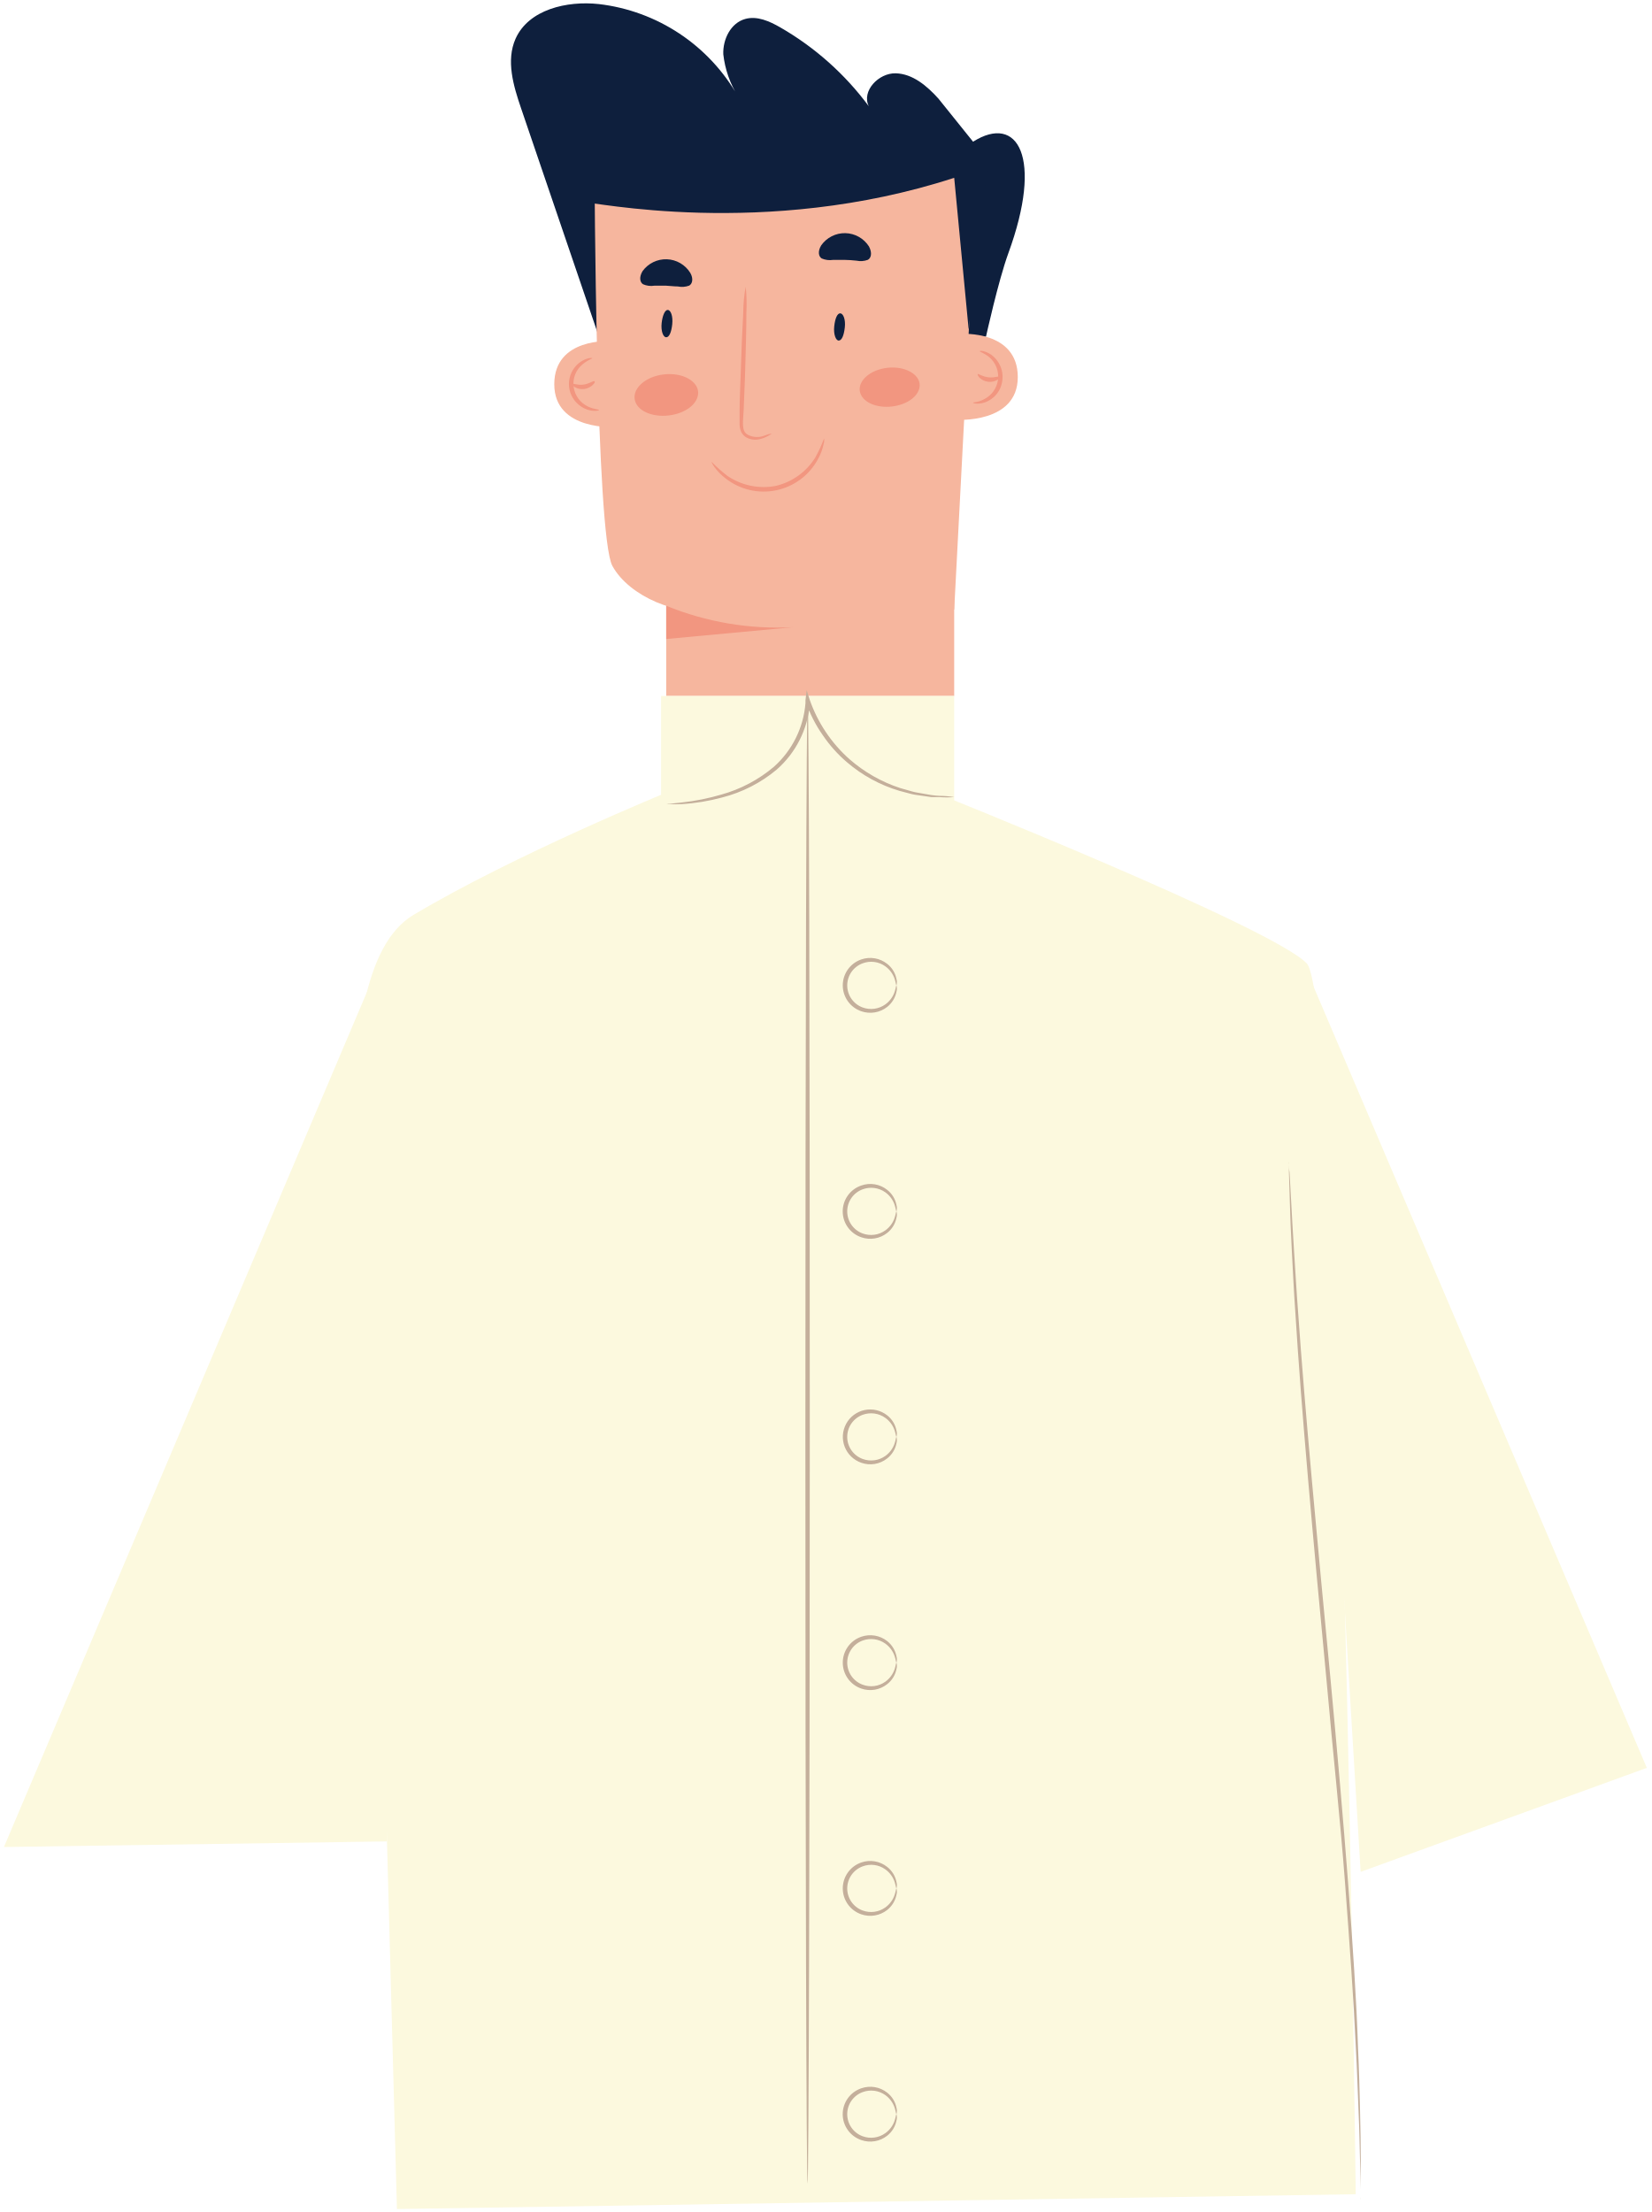
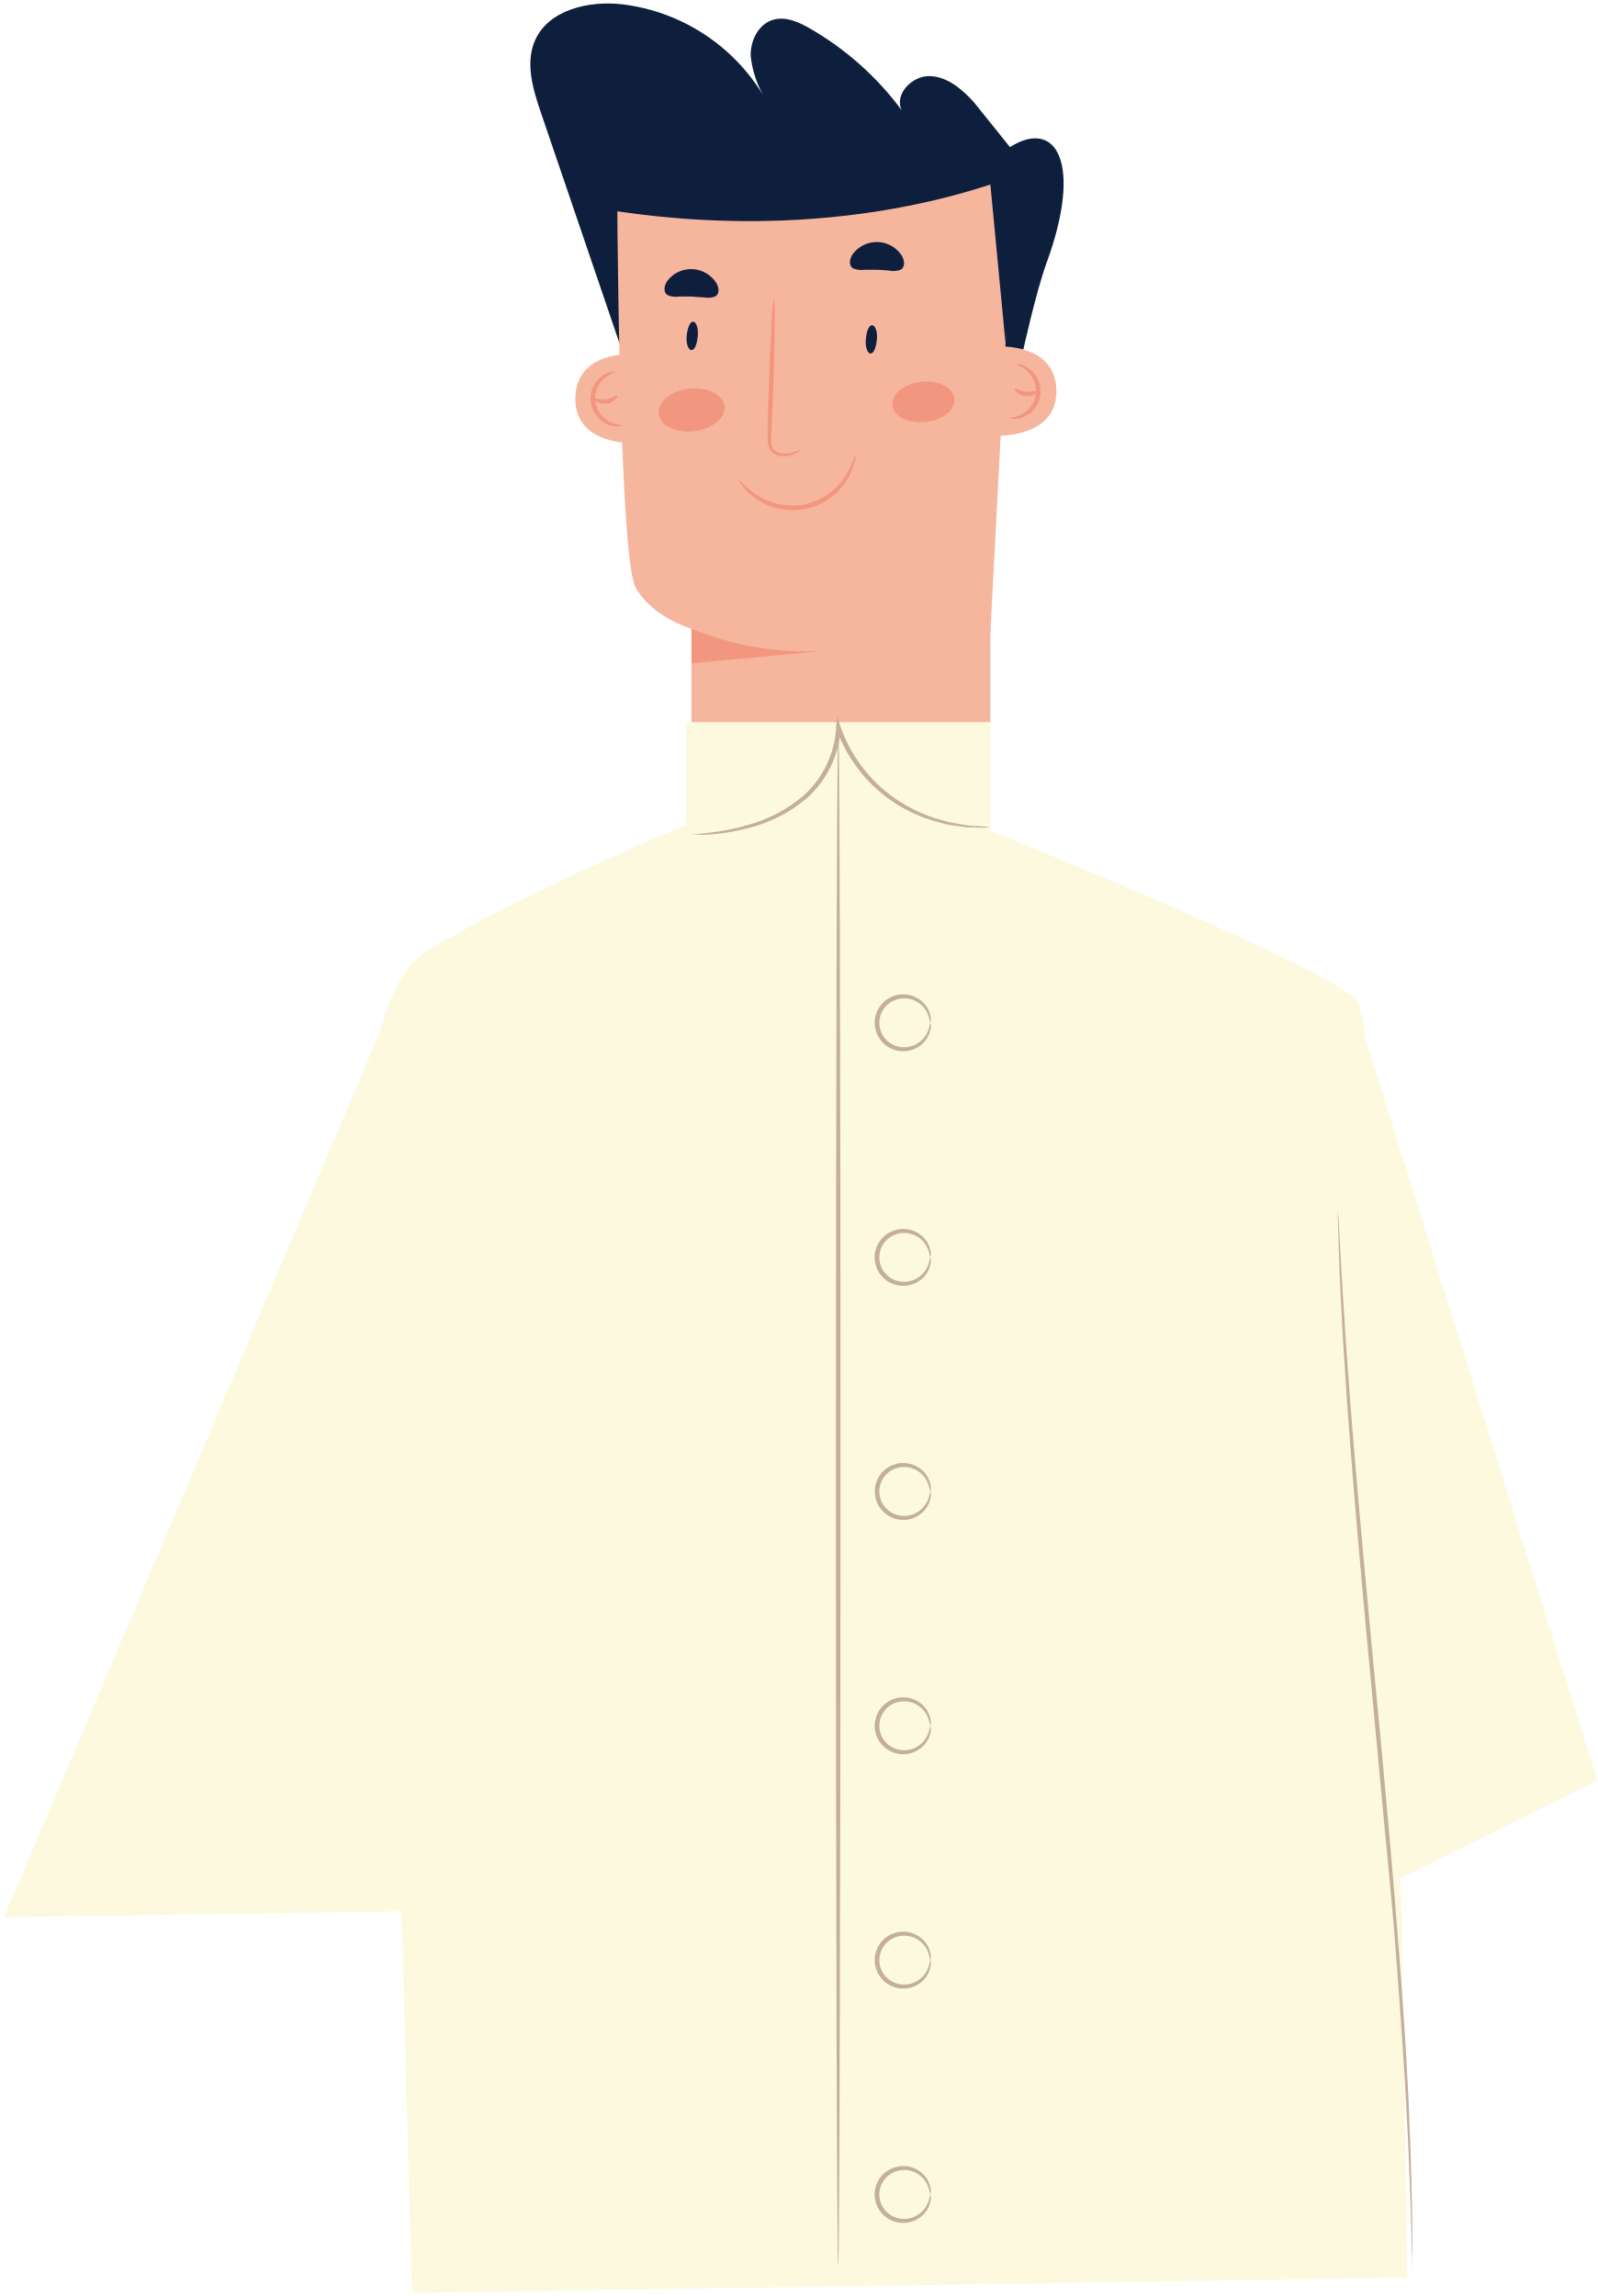
- <svg xmlns="http://www.w3.org/2000/svg" width="368" height="493" viewBox="0 0 368 493" fill="none">
-   <path d="M86.991 208.823L0.877 411.653L86.237 410.409L88.611 221.505" fill="#FCF9DE" />
-   <path d="M133.478 75.054L116.142 24.177C114.427 19.146 112.732 13.512 114.899 8.631C117.819 2.112 126.318 0.133 133.459 0.906C139.89 1.657 146.052 3.916 151.444 7.498C156.837 11.08 161.308 15.884 164.494 21.52C162.699 18.668 161.572 15.447 161.197 12.099C161.065 8.763 162.855 5.108 166.096 4.222C168.734 3.487 171.504 4.731 173.897 6.106C181.614 10.545 188.331 16.53 193.626 23.687C191.949 20.295 195.812 16.244 199.618 16.338C203.425 16.433 206.628 19.184 209.153 21.991L216.86 31.583C226.828 25.289 232.556 35.05 224.718 56.456C222.475 62.618 219.743 75.035 219.743 75.035H133.478" fill="#0E1F3D" />
-   <path d="M212.659 135.862C212.659 135.862 167.153 134.128 159.22 135.862C151.287 137.595 140.188 132.941 136.476 126.12C132.764 119.298 132.5 37.726 132.5 37.726L217.917 35.351L212.659 135.862Z" fill="#F6B69E" />
+ <svg xmlns="http://www.w3.org/2000/svg" width="343" height="493" viewBox="0 0 343 493" fill="none">
+   <path d="M86.99 208.823L0.876 411.653L86.237 410.409L88.611 221.505" fill="#FCF9DE" />
+   <path d="M133.478 75.054L116.142 24.177C114.427 19.146 112.731 13.512 114.898 8.631C117.819 2.112 126.317 0.133 133.459 0.906C139.889 1.657 146.051 3.916 151.444 7.498C156.837 11.08 161.308 15.884 164.494 21.52C162.699 18.668 161.572 15.447 161.196 12.099C161.065 8.763 162.855 5.108 166.096 4.222C168.734 3.487 171.504 4.731 173.897 6.106C181.614 10.545 188.331 16.53 193.626 23.687C191.949 20.295 195.812 16.244 199.618 16.338C203.424 16.433 206.628 19.184 209.153 21.991L216.86 31.583C226.828 25.289 232.556 35.05 224.717 56.456C222.475 62.618 219.743 75.035 219.743 75.035H133.478" fill="#0E1F3D" />
+   <path d="M212.659 135.862C212.659 135.862 167.152 134.128 159.219 135.862C151.286 137.595 140.188 132.941 136.475 126.12C132.763 119.298 132.5 37.726 132.5 37.726L217.916 35.351L212.659 135.862Z" fill="#F6B69E" />
  <path d="M148.476 109.651V155.12H212.657V97.101L148.476 109.651Z" fill="#F6B69E" />
-   <path d="M212.658 155.12H147.328V184.459H212.658V155.12Z" fill="#FCF9DE" />
-   <path d="M88.461 492.34L83.072 293.166C83.072 293.166 69.636 217.378 92.098 203.943C114.559 190.507 149.118 176.394 149.118 176.394H207.72C207.72 176.394 283.32 206.543 291.215 214.702C299.111 222.861 302.145 489.042 302.145 489.042L88.461 492.34Z" fill="#FCF9DE" />
-   <path d="M183.657 97.704C183.719 98.14 183.681 98.585 183.544 99.004C183.301 100.181 182.875 101.313 182.281 102.358C181.33 104.117 180.007 105.647 178.403 106.842C176.799 108.036 174.954 108.866 172.996 109.273C171.039 109.681 169.015 109.656 167.068 109.2C165.121 108.744 163.297 107.869 161.723 106.636C160.769 105.913 159.925 105.057 159.217 104.092C158.727 103.395 158.539 102.961 158.595 102.942C159.694 104.067 160.872 105.112 162.119 106.07C165.248 108.191 169.086 108.997 172.803 108.313C174.626 107.899 176.349 107.128 177.873 106.044C179.396 104.961 180.689 103.586 181.678 102C182.452 100.623 183.113 99.186 183.657 97.704Z" fill="#F29680" />
-   <path d="M186.919 75.902C186.278 75.902 185.732 74.527 185.92 72.737C186.109 70.946 186.617 69.797 187.277 69.835C187.937 69.872 188.483 71.21 188.276 73C188.068 74.79 187.597 75.902 186.919 75.902Z" fill="#0E1F3D" />
-   <path d="M193.419 57.907C192.606 58.21 191.723 58.276 190.875 58.095C189.97 58.001 188.991 57.925 188.274 57.925C187.558 57.925 186.56 57.925 185.655 57.925C184.8 58.056 183.926 57.945 183.13 57.605C182.452 57.191 182.188 56.06 183.017 54.684C183.623 53.823 184.431 53.124 185.371 52.65C186.311 52.175 187.353 51.94 188.406 51.964C189.458 51.988 190.489 52.271 191.406 52.789C192.323 53.306 193.098 54.041 193.664 54.929C194.436 56.399 194.135 57.511 193.419 57.907Z" fill="#0E1F3D" />
-   <path d="M148.46 75.167C147.819 75.167 147.254 73.792 147.461 71.983C147.631 70.456 148.14 69.062 148.818 69.081C149.496 69.1 150.005 70.456 149.817 72.265C149.628 74.074 149.12 75.205 148.46 75.167Z" fill="#0E1F3D" />
-   <path d="M153.602 63.654C152.789 63.956 151.907 64.021 151.058 63.843C150.154 63.843 149.174 63.692 148.458 63.673C147.742 63.654 146.743 63.673 145.839 63.673C144.984 63.813 144.107 63.702 143.314 63.352C142.635 62.938 142.372 61.807 143.201 60.432C143.818 59.578 144.637 58.89 145.584 58.428C146.531 57.966 147.577 57.745 148.63 57.785C149.683 57.824 150.71 58.122 151.62 58.653C152.53 59.183 153.295 59.93 153.847 60.828C154.601 62.147 154.281 63.277 153.602 63.654Z" fill="#0E1F3D" />
-   <path d="M213.072 93.558C213.072 93.558 226.828 94.519 226.828 84.043C226.828 73.566 214.24 74.414 214.24 74.414L213.072 93.558Z" fill="#F6B69E" />
-   <path d="M216.86 89.752C216.86 89.601 217.859 89.752 219.234 89.017C220.088 88.611 220.826 87.998 221.382 87.234C221.937 86.469 222.292 85.577 222.414 84.64C222.536 83.703 222.421 82.75 222.079 81.869C221.738 80.987 221.181 80.206 220.459 79.595C219.291 78.634 218.311 78.427 218.349 78.276C218.386 78.126 219.442 78.107 220.874 79.03C221.667 79.598 222.314 80.347 222.758 81.216C223.333 82.315 223.551 83.567 223.38 84.796C223.255 85.909 222.814 86.964 222.11 87.835C221.405 88.707 220.466 89.359 219.404 89.714C217.915 90.185 216.822 89.865 216.86 89.752Z" fill="#F29680" />
-   <path d="M222.852 83.948C222.852 84.061 222.852 84.363 222.267 84.664C221.637 85.036 220.9 85.182 220.176 85.079C219.467 84.986 218.807 84.669 218.291 84.174C217.915 83.779 217.82 83.421 217.915 83.345C218.009 83.27 219.007 83.967 220.364 84.099C221.721 84.231 222.682 83.741 222.852 83.948Z" fill="#F29680" />
+   <path d="M212.657 155.12H147.328V184.459H212.657V155.12Z" fill="#FCF9DE" />
+   <path d="M88.461 492.34L83.072 293.166C83.072 293.166 69.636 217.378 92.097 203.943C114.559 190.507 149.117 176.394 149.117 176.394H207.72C207.72 176.394 283.32 206.543 291.215 214.702C299.111 222.861 302.144 489.042 302.144 489.042L88.461 492.34Z" fill="#FCF9DE" />
+   <path d="M183.657 97.704C183.719 98.14 183.68 98.585 183.544 99.004C183.301 100.181 182.875 101.313 182.281 102.358C181.33 104.117 180.006 105.647 178.403 106.842C176.799 108.036 174.954 108.866 172.996 109.273C171.038 109.681 169.015 109.656 167.068 109.2C165.121 108.744 163.297 107.869 161.723 106.636C160.769 105.913 159.925 105.057 159.217 104.092C158.727 103.395 158.539 102.961 158.595 102.942C159.694 104.067 160.872 105.112 162.119 106.07C165.248 108.191 169.085 108.997 172.803 108.313C174.626 107.899 176.349 107.128 177.872 106.044C179.396 104.961 180.689 103.586 181.678 102C182.451 100.623 183.113 99.186 183.657 97.704Z" fill="#F29680" />
+   <path d="M186.919 75.902C186.278 75.902 185.732 74.527 185.92 72.737C186.108 70.946 186.617 69.797 187.277 69.835C187.936 69.872 188.483 71.21 188.275 73C188.068 74.79 187.597 75.902 186.919 75.902Z" fill="#0E1F3D" />
+   <path d="M193.418 57.907C192.606 58.21 191.723 58.276 190.875 58.095C189.97 58.001 188.99 57.925 188.274 57.925C187.558 57.925 186.559 57.925 185.655 57.925C184.8 58.056 183.925 57.945 183.13 57.605C182.452 57.191 182.188 56.06 183.017 54.684C183.622 53.823 184.431 53.124 185.371 52.65C186.311 52.175 187.353 51.94 188.406 51.964C189.458 51.988 190.489 52.271 191.406 52.789C192.323 53.306 193.098 54.041 193.663 54.929C194.436 56.399 194.135 57.511 193.418 57.907Z" fill="#0E1F3D" />
+   <path d="M148.46 75.167C147.819 75.167 147.254 73.792 147.461 71.983C147.631 70.456 148.139 69.062 148.818 69.081C149.496 69.1 150.005 70.456 149.816 72.265C149.628 74.074 149.119 75.205 148.46 75.167Z" fill="#0E1F3D" />
+   <path d="M153.602 63.654C152.789 63.956 151.907 64.021 151.058 63.843C150.154 63.843 149.174 63.692 148.458 63.673C147.742 63.654 146.743 63.673 145.839 63.673C144.984 63.813 144.106 63.702 143.314 63.352C142.635 62.938 142.371 61.807 143.201 60.432C143.818 59.578 144.636 58.89 145.583 58.428C146.53 57.966 147.577 57.745 148.63 57.785C149.682 57.824 150.709 58.122 151.619 58.653C152.529 59.183 153.295 59.93 153.847 60.828C154.601 62.147 154.28 63.277 153.602 63.654Z" fill="#0E1F3D" />
+   <path d="M213.072 93.558C213.072 93.558 226.827 94.519 226.827 84.043C226.827 73.566 214.24 74.414 214.24 74.414L213.072 93.558Z" fill="#F6B69E" />
+   <path d="M216.86 89.752C216.86 89.601 217.859 89.752 219.234 89.017C220.088 88.611 220.826 87.998 221.381 87.234C221.937 86.469 222.292 85.577 222.414 84.64C222.536 83.703 222.42 82.75 222.079 81.869C221.737 80.987 221.18 80.206 220.459 79.595C219.291 78.634 218.311 78.427 218.348 78.276C218.386 78.126 219.441 78.107 220.873 79.03C221.667 79.598 222.313 80.347 222.758 81.216C223.333 82.315 223.551 83.567 223.38 84.796C223.254 85.909 222.814 86.964 222.109 87.835C221.405 88.707 220.466 89.359 219.404 89.714C217.915 90.185 216.822 89.865 216.86 89.752Z" fill="#F29680" />
+   <path d="M222.851 83.948C222.851 84.061 222.851 84.363 222.267 84.664C221.637 85.036 220.9 85.182 220.176 85.079C219.467 84.986 218.807 84.669 218.291 84.174C217.914 83.779 217.82 83.421 217.914 83.345C218.009 83.27 219.007 83.967 220.364 84.099C221.721 84.231 222.682 83.741 222.851 83.948Z" fill="#F29680" />
  <path d="M137.266 95.179C137.266 95.179 123.529 96.14 123.529 85.644C123.529 75.148 136.116 76.034 136.116 76.034L137.266 95.179Z" fill="#F6B69E" />
-   <path d="M133.498 91.373C133.498 91.486 132.462 91.806 130.841 91.278C129.904 90.948 129.062 90.392 128.391 89.658C127.801 89.021 127.356 88.264 127.087 87.439C126.819 86.614 126.732 85.74 126.834 84.878C126.937 84.016 127.225 83.186 127.679 82.447C128.133 81.707 128.743 81.075 129.466 80.594C130.898 79.671 131.991 79.727 131.991 79.84C131.991 79.954 131.048 80.198 129.88 81.159C129.132 81.757 128.551 82.537 128.194 83.426C127.838 84.314 127.717 85.28 127.845 86.228C127.97 87.18 128.334 88.083 128.905 88.855C129.475 89.626 130.232 90.24 131.105 90.638C132.48 91.26 133.498 91.222 133.498 91.373Z" fill="#F29680" />
-   <path d="M127.469 85.569C127.638 85.362 128.693 85.908 130.031 85.719C131.369 85.531 132.274 84.796 132.481 84.966C132.688 85.135 132.481 85.399 132.104 85.795C131.584 86.283 130.926 86.599 130.22 86.699C129.49 86.795 128.749 86.65 128.109 86.285C127.6 85.983 127.469 85.663 127.469 85.569Z" fill="#F29680" />
-   <path d="M303.258 490.305C303.233 490.105 303.233 489.902 303.258 489.702V487.95C303.258 486.329 303.163 484.068 303.088 481.185C303.013 478.302 302.956 474.665 302.768 470.501C302.579 466.336 302.466 461.588 302.165 456.349C301.694 445.872 300.789 433.417 299.753 419.567C298.716 405.717 297.058 390.586 295.645 374.607C292.611 342.724 289.992 313.818 288.71 292.864C288.334 287.626 288.126 282.877 287.9 278.713C287.674 274.549 287.542 270.968 287.467 268.029C287.391 265.089 287.316 262.885 287.26 261.283V259.512C287.26 259.116 287.26 258.909 287.26 258.909C287.292 259.108 287.292 259.312 287.26 259.512C287.26 259.964 287.26 260.548 287.391 261.264C287.486 262.885 287.599 265.146 287.768 268.01C287.938 270.874 288.108 274.53 288.39 278.694C288.673 282.859 288.918 287.588 289.332 292.827C290.783 313.762 293.497 342.63 296.549 374.513C298.038 390.473 299.376 405.661 300.431 419.511C301.486 433.36 302.315 445.891 302.655 456.312C302.899 461.569 303.013 466.317 303.107 470.482C303.201 474.646 303.276 478.245 303.258 481.185C303.239 484.124 303.258 486.329 303.258 487.95V489.702C303.276 490.098 303.258 490.305 303.258 490.305Z" fill="#C4AF9B" />
-   <path d="M291.064 215.946L367.022 394.015L303.237 417.193L291.064 215.946Z" fill="#FCF9DE" />
-   <path d="M179.982 486.687C179.718 486.687 179.492 412.67 179.492 321.393C179.492 230.116 179.718 156.099 180.001 156.099C180.283 156.099 180.491 230.097 180.472 321.393C180.453 412.689 180.227 486.687 179.982 486.687Z" fill="#C4AF9B" />
-   <path d="M199.789 219.62C199.694 219.62 199.676 219.112 199.412 218.264C199.042 217.093 198.301 216.074 197.301 215.362C196.579 214.844 195.74 214.513 194.859 214.398C193.978 214.283 193.082 214.387 192.251 214.702C191.244 215.072 190.375 215.741 189.76 216.621C189.146 217.501 188.817 218.548 188.817 219.62C188.817 220.693 189.146 221.74 189.76 222.62C190.375 223.499 191.244 224.169 192.251 224.538C193.085 224.846 193.98 224.945 194.861 224.826C195.741 224.708 196.579 224.376 197.301 223.86C198.301 223.148 199.042 222.129 199.412 220.958C199.676 220.129 199.694 219.601 199.789 219.62C199.925 220.088 199.925 220.585 199.789 221.052C199.516 222.386 198.782 223.58 197.716 224.425C196.912 225.055 195.963 225.473 194.955 225.641C193.948 225.809 192.915 225.721 191.95 225.386C190.746 224.974 189.701 224.195 188.961 223.16C188.222 222.124 187.824 220.884 187.824 219.611C187.824 218.338 188.222 217.098 188.961 216.062C189.701 215.027 190.746 214.248 191.95 213.835C192.916 213.5 193.951 213.413 194.959 213.585C195.967 213.756 196.915 214.179 197.716 214.815C198.787 215.648 199.523 216.839 199.789 218.169C199.922 218.644 199.922 219.146 199.789 219.62Z" fill="#C4AF9B" />
-   <path d="M199.787 269.989C199.693 269.989 199.674 269.48 199.41 268.632C199.04 267.461 198.3 266.442 197.3 265.73C196.575 265.217 195.737 264.888 194.856 264.774C193.976 264.659 193.081 264.761 192.25 265.071C191.242 265.44 190.373 266.11 189.759 266.989C189.144 267.869 188.815 268.916 188.815 269.989C188.815 271.061 189.144 272.108 189.759 272.988C190.373 273.868 191.242 274.537 192.25 274.907C193.083 275.214 193.979 275.313 194.859 275.195C195.739 275.076 196.577 274.745 197.3 274.228C198.3 273.516 199.04 272.497 199.41 271.327C199.674 270.497 199.693 269.989 199.787 269.989C199.922 270.456 199.922 270.953 199.787 271.421C199.525 272.758 198.789 273.956 197.714 274.794C196.912 275.426 195.963 275.846 194.955 276.014C193.947 276.182 192.912 276.093 191.948 275.755C190.742 275.347 189.694 274.572 188.952 273.537C188.21 272.503 187.81 271.262 187.81 269.989C187.81 268.716 188.21 267.474 188.952 266.44C189.694 265.406 190.742 264.63 191.948 264.223C192.912 263.879 193.947 263.787 194.956 263.955C195.965 264.123 196.914 264.546 197.714 265.184C198.785 266.017 199.521 267.207 199.787 268.538C199.923 269.012 199.923 269.515 199.787 269.989Z" fill="#C4AF9B" />
-   <path d="M199.787 320.244C199.693 320.244 199.674 319.735 199.411 318.906C199.041 317.735 198.3 316.717 197.3 316.004C196.578 315.488 195.74 315.156 194.859 315.038C193.979 314.92 193.083 315.018 192.25 315.326C191.243 315.695 190.373 316.365 189.759 317.244C189.145 318.124 188.815 319.171 188.815 320.244C188.815 321.317 189.145 322.364 189.759 323.243C190.373 324.123 191.243 324.793 192.25 325.162C193.082 325.472 193.977 325.574 194.857 325.459C195.737 325.344 196.576 325.016 197.3 324.502C198.3 323.79 199.041 322.771 199.411 321.601C199.674 320.753 199.693 320.244 199.787 320.244C199.923 320.718 199.923 321.221 199.787 321.695C199.522 323.025 198.786 324.216 197.715 325.049C196.915 325.686 195.965 326.109 194.956 326.277C193.947 326.446 192.912 326.354 191.949 326.01C191.11 325.72 190.344 325.251 189.706 324.635C189.067 324.019 188.57 323.271 188.249 322.444C187.929 321.616 187.793 320.729 187.851 319.843C187.908 318.957 188.158 318.095 188.583 317.316C189.008 316.537 189.598 315.86 190.311 315.332C191.024 314.804 191.844 314.438 192.713 314.259C193.583 314.081 194.481 314.094 195.344 314.297C196.208 314.501 197.017 314.891 197.715 315.439C198.79 316.276 199.526 317.474 199.787 318.812C199.923 319.28 199.923 319.776 199.787 320.244Z" fill="#C4AF9B" />
-   <path d="M199.789 370.555C199.694 370.555 199.676 370.047 199.412 369.218C199.042 368.047 198.301 367.028 197.301 366.316C196.579 365.799 195.741 365.468 194.861 365.349C193.98 365.231 193.085 365.33 192.251 365.637C191.244 366.007 190.375 366.677 189.76 367.556C189.146 368.436 188.817 369.483 188.817 370.555C188.817 371.628 189.146 372.675 189.76 373.555C190.375 374.434 191.244 375.104 192.251 375.474C193.082 375.789 193.978 375.893 194.859 375.778C195.74 375.663 196.579 375.332 197.301 374.814C198.301 374.102 199.042 373.083 199.412 371.912C199.676 371.064 199.694 370.555 199.789 370.555C199.922 371.03 199.922 371.532 199.789 372.006C199.523 373.337 198.787 374.528 197.716 375.361C196.915 375.997 195.967 376.42 194.959 376.591C193.951 376.762 192.916 376.676 191.95 376.34C190.746 375.928 189.701 375.149 188.961 374.114C188.222 373.078 187.824 371.838 187.824 370.565C187.824 369.292 188.222 368.051 188.961 367.016C189.701 365.98 190.746 365.202 191.95 364.789C192.915 364.455 193.948 364.367 194.955 364.535C195.963 364.703 196.912 365.121 197.716 365.75C198.782 366.596 199.516 367.79 199.789 369.123C199.925 369.591 199.925 370.088 199.789 370.555Z" fill="#C4AF9B" />
-   <path d="M199.789 420.886C199.694 420.886 199.676 420.377 199.412 419.529C199.042 418.359 198.301 417.34 197.301 416.628C196.579 416.11 195.74 415.779 194.859 415.664C193.978 415.549 193.082 415.653 192.251 415.968C191.244 416.337 190.375 417.007 189.76 417.887C189.146 418.766 188.817 419.813 188.817 420.886C188.817 421.959 189.146 423.006 189.76 423.886C190.375 424.765 191.244 425.435 192.251 425.804C193.085 426.112 193.98 426.21 194.861 426.092C195.741 425.974 196.579 425.642 197.301 425.126C198.301 424.413 199.042 423.395 199.412 422.224C199.676 421.395 199.694 420.886 199.789 420.886C199.925 421.354 199.925 421.851 199.789 422.318C199.516 423.651 198.782 424.846 197.716 425.691C196.912 426.321 195.963 426.739 194.955 426.907C193.948 427.075 192.915 426.987 191.95 426.652C190.746 426.24 189.701 425.461 188.961 424.426C188.222 423.39 187.824 422.149 187.824 420.877C187.824 419.604 188.222 418.363 188.961 417.328C189.701 416.292 190.746 415.514 191.95 415.101C192.916 414.765 193.951 414.679 194.959 414.851C195.967 415.022 196.915 415.445 197.716 416.081C198.787 416.914 199.523 418.105 199.789 419.435C199.924 419.909 199.924 420.412 199.789 420.886Z" fill="#C4AF9B" />
-   <path d="M199.787 471.198C199.693 471.198 199.674 470.689 199.41 469.841C199.04 468.67 198.3 467.652 197.3 466.939C196.575 466.426 195.737 466.098 194.856 465.983C193.976 465.868 193.081 465.97 192.25 466.28C191.242 466.649 190.373 467.319 189.759 468.198C189.144 469.078 188.815 470.125 188.815 471.198C188.815 472.271 189.144 473.318 189.759 474.197C190.373 475.077 191.242 475.746 192.25 476.116C193.083 476.423 193.979 476.522 194.859 476.404C195.739 476.286 196.577 475.954 197.3 475.437C198.3 474.725 199.04 473.706 199.41 472.536C199.674 471.706 199.693 471.198 199.787 471.198C199.922 471.666 199.922 472.162 199.787 472.63C199.525 473.967 198.789 475.165 197.714 476.003C196.912 476.636 195.963 477.055 194.955 477.223C193.947 477.391 192.912 477.302 191.948 476.964C190.742 476.556 189.694 475.781 188.952 474.746C188.21 473.712 187.81 472.471 187.81 471.198C187.81 469.925 188.21 468.683 188.952 467.649C189.694 466.615 190.742 465.839 191.948 465.432C192.912 465.093 193.947 465.004 194.955 465.172C195.963 465.34 196.912 465.76 197.714 466.393C198.785 467.226 199.521 468.416 199.787 469.747C199.923 470.221 199.923 470.724 199.787 471.198Z" fill="#C4AF9B" />
-   <path d="M212.658 177.656C211.56 177.738 210.458 177.738 209.36 177.656C208.832 177.656 208.248 177.656 207.589 177.656L205.516 177.355C204.762 177.223 203.952 177.185 203.104 176.959L200.466 176.262C196.143 174.982 192.142 172.798 188.727 169.855C186.699 168.122 184.912 166.125 183.413 163.919C181.749 161.567 180.441 158.983 179.531 156.25L180.492 156.156V156.797C180.038 162.495 177.374 167.791 173.068 171.551C169.545 174.486 165.412 176.597 160.97 177.732C158.014 178.534 154.983 179.033 151.925 179.22C151.091 179.262 150.254 179.262 149.419 179.22C149.131 179.252 148.841 179.252 148.552 179.22C148.552 179.22 149.758 179.107 151.888 178.862C154.893 178.539 157.864 177.946 160.763 177.091C165.071 175.893 169.069 173.779 172.484 170.891C176.561 167.247 179.078 162.172 179.512 156.721V156.099L179.776 153.819L180.473 156.005C182.249 161.082 185.291 165.622 189.311 169.195C192.608 172.081 196.454 174.273 200.617 175.64L203.198 176.375C204.008 176.62 204.8 176.695 205.535 176.846L207.589 177.204C208.229 177.317 208.814 177.317 209.341 177.374C210.452 177.378 211.562 177.473 212.658 177.656Z" fill="#C4AF9B" />
-   <path d="M172.013 96.63C172.013 96.63 171.58 96.988 170.656 97.421C170.088 97.686 169.485 97.87 168.866 97.968C167.99 98.086 167.098 97.921 166.322 97.497C165.864 97.216 165.487 96.819 165.229 96.347C164.986 95.841 164.851 95.288 164.834 94.727C164.834 93.615 164.834 92.541 164.834 91.335C164.834 88.942 164.985 86.36 165.06 83.647C165.229 78.182 165.437 73.245 165.644 69.665C165.649 67.73 165.832 65.8 166.19 63.899C166.395 65.826 166.446 67.767 166.341 69.703C166.341 73.283 166.209 78.22 166.04 83.684C165.927 86.379 165.832 88.961 165.738 91.373C165.644 93.784 165.116 96.083 166.662 96.894C167.239 97.196 167.876 97.368 168.527 97.398C169.178 97.427 169.828 97.313 170.43 97.063C170.935 96.847 171.468 96.701 172.013 96.63Z" fill="#F29680" />
-   <path d="M130.388 45.15C131.273 44.735 170.222 53.441 212.658 39.629L215.88 73.453L220.346 34.315L129.992 35.351L130.388 45.15Z" fill="#0E1F3D" />
-   <path d="M155.599 87.51C155.599 90.072 152.659 92.183 149.004 92.597C145.348 93.012 141.975 91.599 141.466 89.093C140.958 86.586 143.822 83.892 148.005 83.439C152.188 82.987 155.561 84.966 155.599 87.51Z" fill="#F29680" />
-   <path d="M204.969 85.814C204.969 88.226 202.199 90.204 198.77 90.6C195.34 90.996 192.156 89.658 191.647 87.302C191.138 84.947 193.852 82.403 197.79 81.97C201.728 81.536 204.95 83.439 204.969 85.814Z" fill="#F29680" />
-   <path d="M148.476 135.014C157.461 138.679 167.146 140.307 176.836 139.781L148.476 142.419V135.014Z" fill="#F29680" />
+   <path d="M133.498 91.373C133.498 91.486 132.461 91.806 130.841 91.278C129.903 90.948 129.062 90.392 128.391 89.658C127.801 89.021 127.356 88.264 127.087 87.439C126.818 86.614 126.732 85.74 126.834 84.878C126.936 84.016 127.224 83.186 127.679 82.447C128.133 81.707 128.743 81.075 129.465 80.594C130.897 79.671 131.99 79.727 131.99 79.84C131.99 79.954 131.048 80.198 129.88 81.159C129.132 81.757 128.551 82.537 128.194 83.426C127.838 84.314 127.717 85.28 127.845 86.228C127.969 87.18 128.334 88.083 128.904 88.855C129.475 89.626 130.232 90.24 131.105 90.638C132.48 91.26 133.498 91.222 133.498 91.373Z" fill="#F29680" />
+   <path d="M127.468 85.569C127.638 85.362 128.693 85.908 130.031 85.719C131.369 85.531 132.273 84.796 132.481 84.966C132.688 85.135 132.481 85.399 132.104 85.795C131.584 86.283 130.926 86.599 130.219 86.699C129.49 86.795 128.748 86.65 128.109 86.285C127.6 85.983 127.468 85.663 127.468 85.569Z" fill="#F29680" />
+   <path d="M303.257 490.305C303.233 490.105 303.233 489.902 303.257 489.702V487.95C303.257 486.329 303.163 484.068 303.088 481.185C303.012 478.302 302.956 474.665 302.767 470.501C302.579 466.336 302.466 461.588 302.164 456.349C301.693 445.872 300.789 433.417 299.752 419.567C298.716 405.717 297.058 390.586 295.645 374.607C292.611 342.724 289.992 313.818 288.71 292.864C288.333 287.626 288.126 282.877 287.9 278.713C287.674 274.549 287.542 270.968 287.467 268.029C287.391 265.089 287.316 262.885 287.259 261.283V259.512C287.259 259.116 287.259 258.909 287.259 258.909C287.292 259.108 287.292 259.312 287.259 259.512C287.259 259.964 287.259 260.548 287.391 261.264C287.485 262.885 287.598 265.146 287.768 268.01C287.938 270.874 288.107 274.53 288.39 278.694C288.673 282.859 288.918 287.588 289.332 292.827C290.783 313.762 293.496 342.63 296.549 374.513C298.038 390.473 299.376 405.661 300.431 419.511C301.486 433.36 302.315 445.891 302.654 456.312C302.899 461.569 303.012 466.317 303.107 470.482C303.201 474.646 303.276 478.245 303.257 481.185C303.238 484.124 303.257 486.329 303.257 487.95V489.702C303.276 490.098 303.257 490.305 303.257 490.305Z" fill="#C4AF9B" />
+   <path d="M291 216L343 382.348L299.333 404L291 216Z" fill="#FCF9DE" />
+   <path d="M179.982 486.687C179.718 486.687 179.492 412.67 179.492 321.393C179.492 230.116 179.718 156.099 180.001 156.099C180.283 156.099 180.49 230.097 180.472 321.393C180.453 412.689 180.227 486.687 179.982 486.687Z" fill="#C4AF9B" />
+   <path d="M199.788 219.62C199.694 219.62 199.675 219.112 199.412 218.264C199.042 217.093 198.301 216.074 197.301 215.362C196.579 214.844 195.74 214.513 194.859 214.398C193.978 214.283 193.082 214.387 192.251 214.702C191.244 215.072 190.374 215.741 189.76 216.621C189.146 217.501 188.816 218.548 188.816 219.62C188.816 220.693 189.146 221.74 189.76 222.62C190.374 223.499 191.244 224.169 192.251 224.538C193.084 224.846 193.98 224.945 194.86 224.826C195.741 224.708 196.578 224.376 197.301 223.86C198.301 223.148 199.042 222.129 199.412 220.958C199.675 220.129 199.694 219.601 199.788 219.62C199.925 220.088 199.925 220.585 199.788 221.052C199.516 222.386 198.782 223.58 197.716 224.425C196.912 225.055 195.962 225.473 194.955 225.641C193.948 225.809 192.914 225.721 191.95 225.386C190.746 224.974 189.701 224.195 188.961 223.16C188.221 222.124 187.824 220.884 187.824 219.611C187.824 218.338 188.221 217.098 188.961 216.062C189.701 215.027 190.746 214.248 191.95 213.835C192.915 213.5 193.95 213.413 194.959 213.585C195.967 213.756 196.915 214.179 197.716 214.815C198.787 215.648 199.522 216.839 199.788 218.169C199.922 218.644 199.922 219.146 199.788 219.62Z" fill="#C4AF9B" />
+   <path d="M199.787 269.989C199.693 269.989 199.674 269.48 199.41 268.632C199.04 267.461 198.299 266.442 197.299 265.73C196.575 265.217 195.736 264.888 194.856 264.774C193.976 264.659 193.081 264.761 192.249 265.071C191.242 265.44 190.373 266.11 189.758 266.989C189.144 267.869 188.815 268.916 188.815 269.989C188.815 271.061 189.144 272.108 189.758 272.988C190.373 273.868 191.242 274.537 192.249 274.907C193.083 275.214 193.978 275.313 194.859 275.195C195.739 275.076 196.577 274.745 197.299 274.228C198.299 273.516 199.04 272.497 199.41 271.327C199.674 270.497 199.693 269.989 199.787 269.989C199.922 270.456 199.922 270.953 199.787 271.421C199.525 272.758 198.789 273.956 197.714 274.794C196.912 275.426 195.962 275.846 194.954 276.014C193.946 276.182 192.912 276.093 191.948 275.755C190.742 275.347 189.694 274.572 188.952 273.537C188.209 272.503 187.81 271.262 187.81 269.989C187.81 268.716 188.209 267.474 188.952 266.44C189.694 265.406 190.742 264.63 191.948 264.223C192.911 263.879 193.947 263.787 194.956 263.955C195.965 264.123 196.914 264.546 197.714 265.184C198.785 266.017 199.521 267.207 199.787 268.538C199.922 269.012 199.922 269.515 199.787 269.989Z" fill="#C4AF9B" />
+   <path d="M199.787 320.244C199.693 320.244 199.674 319.735 199.41 318.906C199.041 317.735 198.3 316.717 197.3 316.004C196.577 315.488 195.739 315.156 194.859 315.038C193.979 314.92 193.083 315.018 192.25 315.326C191.243 315.695 190.373 316.365 189.759 317.244C189.145 318.124 188.815 319.171 188.815 320.244C188.815 321.317 189.145 322.364 189.759 323.243C190.373 324.123 191.243 324.793 192.25 325.162C193.082 325.472 193.977 325.574 194.857 325.459C195.737 325.344 196.576 325.016 197.3 324.502C198.3 323.79 199.041 322.771 199.41 321.601C199.674 320.753 199.693 320.244 199.787 320.244C199.923 320.718 199.923 321.221 199.787 321.695C199.521 323.025 198.786 324.216 197.714 325.049C196.915 325.686 195.965 326.109 194.956 326.277C193.947 326.446 192.912 326.354 191.948 326.01C191.11 325.72 190.344 325.251 189.705 324.635C189.066 324.019 188.569 323.271 188.249 322.444C187.929 321.616 187.793 320.729 187.85 319.843C187.908 318.957 188.158 318.095 188.583 317.316C189.008 316.537 189.598 315.86 190.311 315.332C191.024 314.804 191.844 314.438 192.713 314.259C193.582 314.081 194.48 314.094 195.344 314.297C196.208 314.501 197.017 314.891 197.714 315.439C198.789 316.276 199.525 317.474 199.787 318.812C199.922 319.28 199.922 319.776 199.787 320.244Z" fill="#C4AF9B" />
+   <path d="M199.788 370.555C199.694 370.555 199.675 370.047 199.412 369.218C199.042 368.047 198.301 367.028 197.301 366.316C196.578 365.799 195.741 365.468 194.86 365.349C193.98 365.231 193.084 365.33 192.251 365.637C191.244 366.007 190.374 366.677 189.76 367.556C189.146 368.436 188.816 369.483 188.816 370.555C188.816 371.628 189.146 372.675 189.76 373.555C190.374 374.434 191.244 375.104 192.251 375.474C193.082 375.789 193.978 375.893 194.859 375.778C195.74 375.663 196.579 375.332 197.301 374.814C198.301 374.102 199.042 373.083 199.412 371.912C199.675 371.064 199.694 370.555 199.788 370.555C199.922 371.03 199.922 371.532 199.788 372.006C199.522 373.337 198.787 374.528 197.716 375.361C196.915 375.997 195.967 376.42 194.959 376.591C193.95 376.762 192.915 376.676 191.95 376.34C190.746 375.928 189.701 375.149 188.961 374.114C188.221 373.078 187.824 371.838 187.824 370.565C187.824 369.292 188.221 368.051 188.961 367.016C189.701 365.98 190.746 365.202 191.95 364.789C192.914 364.455 193.948 364.367 194.955 364.535C195.962 364.703 196.912 365.121 197.716 365.75C198.782 366.596 199.516 367.79 199.788 369.123C199.925 369.591 199.925 370.088 199.788 370.555Z" fill="#C4AF9B" />
+   <path d="M199.788 420.886C199.694 420.886 199.675 420.377 199.412 419.529C199.042 418.359 198.301 417.34 197.301 416.628C196.579 416.11 195.74 415.779 194.859 415.664C193.978 415.549 193.082 415.653 192.251 415.968C191.244 416.337 190.374 417.007 189.76 417.887C189.146 418.766 188.816 419.813 188.816 420.886C188.816 421.959 189.146 423.006 189.76 423.886C190.374 424.765 191.244 425.435 192.251 425.804C193.084 426.112 193.98 426.21 194.86 426.092C195.741 425.974 196.578 425.642 197.301 425.126C198.301 424.413 199.042 423.395 199.412 422.224C199.675 421.395 199.694 420.886 199.788 420.886C199.925 421.354 199.925 421.851 199.788 422.318C199.516 423.651 198.782 424.846 197.716 425.691C196.912 426.321 195.962 426.739 194.955 426.907C193.948 427.075 192.914 426.987 191.95 426.652C190.746 426.24 189.701 425.461 188.961 424.426C188.221 423.39 187.824 422.149 187.824 420.877C187.824 419.604 188.221 418.363 188.961 417.328C189.701 416.292 190.746 415.514 191.95 415.101C192.915 414.765 193.95 414.679 194.959 414.851C195.967 415.022 196.915 415.445 197.716 416.081C198.787 416.914 199.522 418.105 199.788 419.435C199.924 419.909 199.924 420.412 199.788 420.886Z" fill="#C4AF9B" />
+   <path d="M199.787 471.198C199.693 471.198 199.674 470.689 199.41 469.841C199.04 468.67 198.299 467.652 197.299 466.939C196.575 466.426 195.736 466.098 194.856 465.983C193.976 465.868 193.081 465.97 192.249 466.28C191.242 466.649 190.373 467.319 189.758 468.198C189.144 469.078 188.815 470.125 188.815 471.198C188.815 472.271 189.144 473.318 189.758 474.197C190.373 475.077 191.242 475.746 192.249 476.116C193.083 476.423 193.978 476.522 194.859 476.404C195.739 476.286 196.577 475.954 197.299 475.437C198.299 474.725 199.04 473.706 199.41 472.536C199.674 471.706 199.693 471.198 199.787 471.198C199.922 471.666 199.922 472.162 199.787 472.63C199.525 473.967 198.789 475.165 197.714 476.003C196.912 476.636 195.962 477.055 194.954 477.223C193.946 477.391 192.912 477.302 191.948 476.964C190.742 476.556 189.694 475.781 188.952 474.746C188.209 473.712 187.81 472.471 187.81 471.198C187.81 469.925 188.209 468.683 188.952 467.649C189.694 466.615 190.742 465.839 191.948 465.432C192.912 465.093 193.946 465.004 194.954 465.172C195.962 465.34 196.912 465.76 197.714 466.393C198.785 467.226 199.521 468.416 199.787 469.747C199.922 470.221 199.922 470.724 199.787 471.198Z" fill="#C4AF9B" />
+   <path d="M212.657 177.656C211.56 177.738 210.457 177.738 209.36 177.656C208.832 177.656 208.248 177.656 207.588 177.656L205.516 177.355C204.762 177.223 203.952 177.185 203.104 176.959L200.466 176.262C196.143 174.982 192.141 172.798 188.726 169.855C186.699 168.122 184.912 166.125 183.412 163.919C181.749 161.567 180.441 158.983 179.531 156.25L180.492 156.156V156.797C180.038 162.495 177.373 167.791 173.067 171.551C169.545 174.486 165.412 176.597 160.97 177.732C158.014 178.534 154.983 179.033 151.925 179.22C151.09 179.262 150.254 179.262 149.419 179.22C149.131 179.252 148.84 179.252 148.552 179.22C148.552 179.22 149.758 179.107 151.887 178.862C154.893 178.539 157.863 177.946 160.763 177.091C165.071 175.893 169.069 173.779 172.483 170.891C176.56 167.247 179.077 162.172 179.512 156.721V156.099L179.776 153.819L180.473 156.005C182.249 161.082 185.291 165.622 189.31 169.195C192.608 172.081 196.453 174.273 200.616 175.64L203.198 176.375C204.008 176.62 204.8 176.695 205.535 176.846L207.588 177.204C208.229 177.317 208.813 177.317 209.341 177.374C210.452 177.378 211.561 177.473 212.657 177.656Z" fill="#C4AF9B" />
+   <path d="M172.013 96.63C172.013 96.63 171.579 96.988 170.656 97.421C170.088 97.686 169.485 97.87 168.866 97.968C167.99 98.086 167.098 97.921 166.322 97.497C165.863 97.216 165.487 96.819 165.229 96.347C164.986 95.841 164.851 95.288 164.833 94.727C164.833 93.615 164.833 92.541 164.833 91.335C164.833 88.942 164.984 86.36 165.06 83.647C165.229 78.182 165.437 73.245 165.644 69.665C165.649 67.73 165.832 65.8 166.19 63.899C166.395 65.826 166.446 67.767 166.341 69.703C166.341 73.283 166.209 78.22 166.039 83.684C165.926 86.379 165.832 88.961 165.738 91.373C165.644 93.784 165.116 96.083 166.661 96.894C167.239 97.196 167.876 97.368 168.527 97.398C169.178 97.427 169.828 97.313 170.43 97.063C170.935 96.847 171.468 96.701 172.013 96.63Z" fill="#F29680" />
+   <path d="M130.387 45.15C131.273 44.735 170.222 53.441 212.657 39.629L215.88 73.453L220.346 34.315L129.992 35.351L130.387 45.15Z" fill="#0E1F3D" />
+   <path d="M155.599 87.51C155.599 90.072 152.659 92.183 149.004 92.597C145.348 93.012 141.975 91.599 141.466 89.093C140.957 86.586 143.822 83.892 148.005 83.439C152.188 82.987 155.561 84.966 155.599 87.51Z" fill="#F29680" />
+   <path d="M204.969 85.814C204.969 88.226 202.199 90.204 198.77 90.6C195.34 90.996 192.155 89.658 191.647 87.302C191.138 84.947 193.851 82.403 197.79 81.97C201.728 81.536 204.95 83.439 204.969 85.814Z" fill="#F29680" />
+   <path d="M148.476 135.014C157.461 138.679 167.146 140.307 176.835 139.781L148.476 142.419V135.014Z" fill="#F29680" />
</svg>
